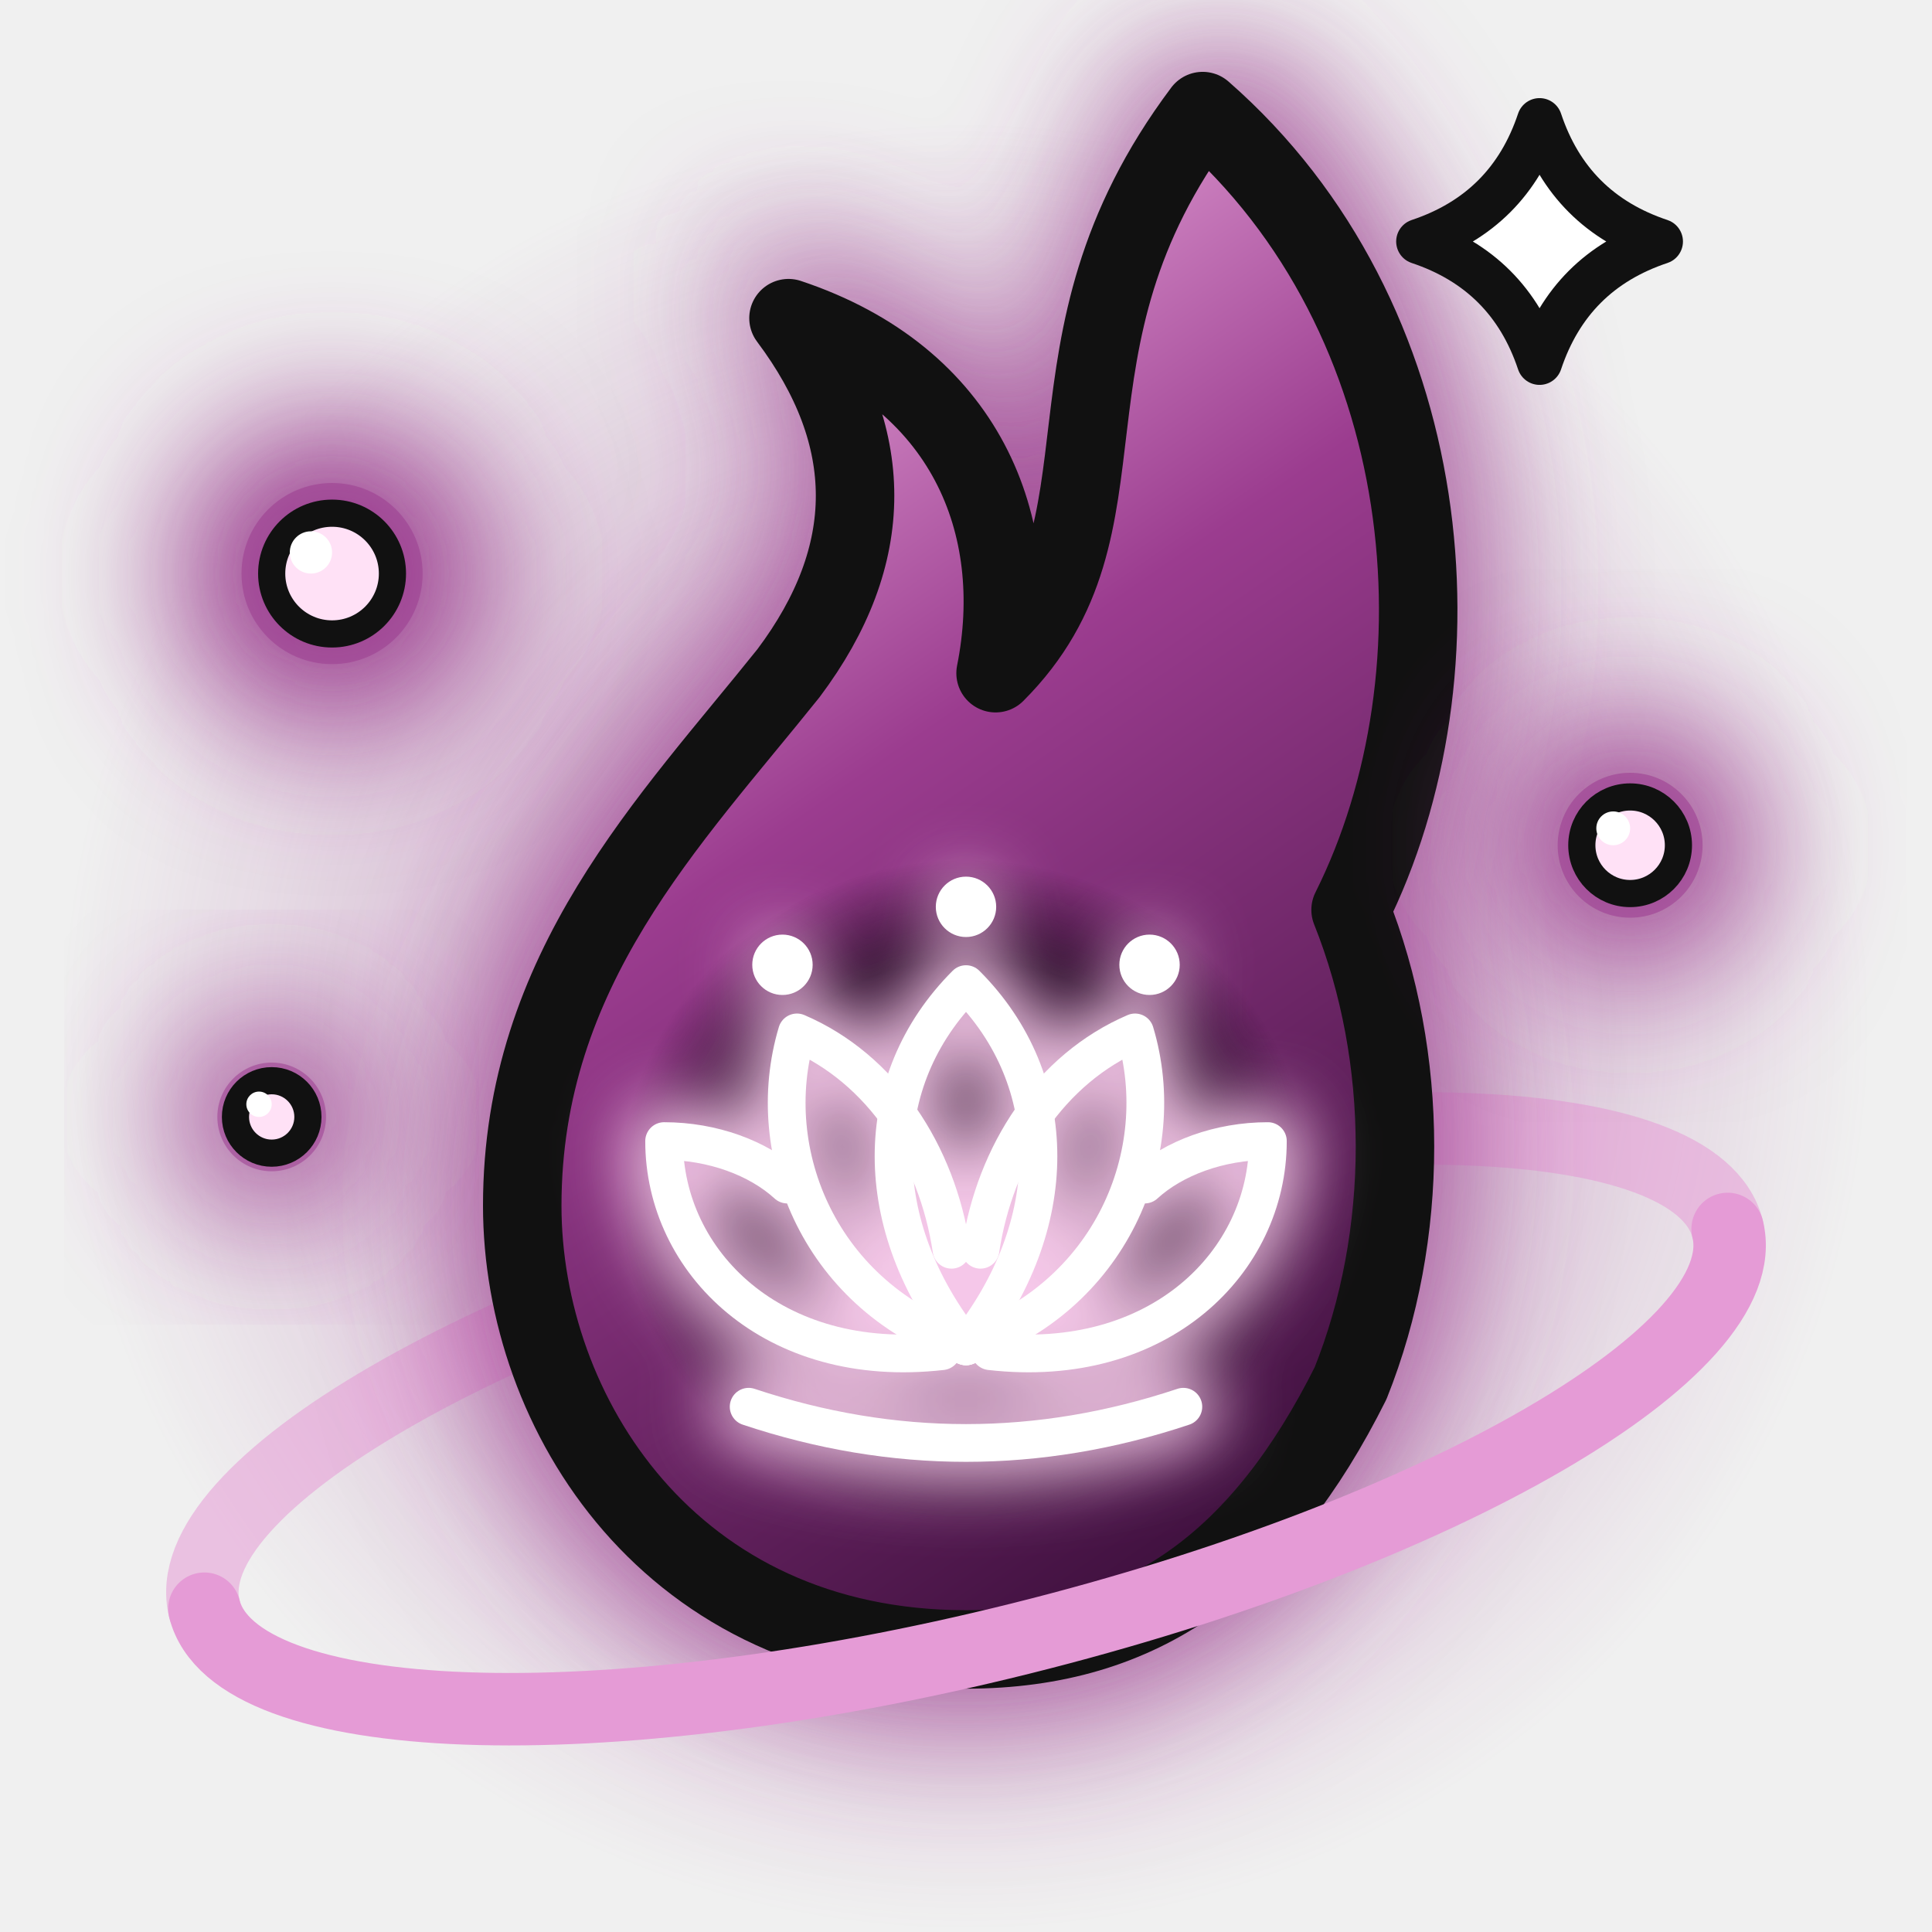
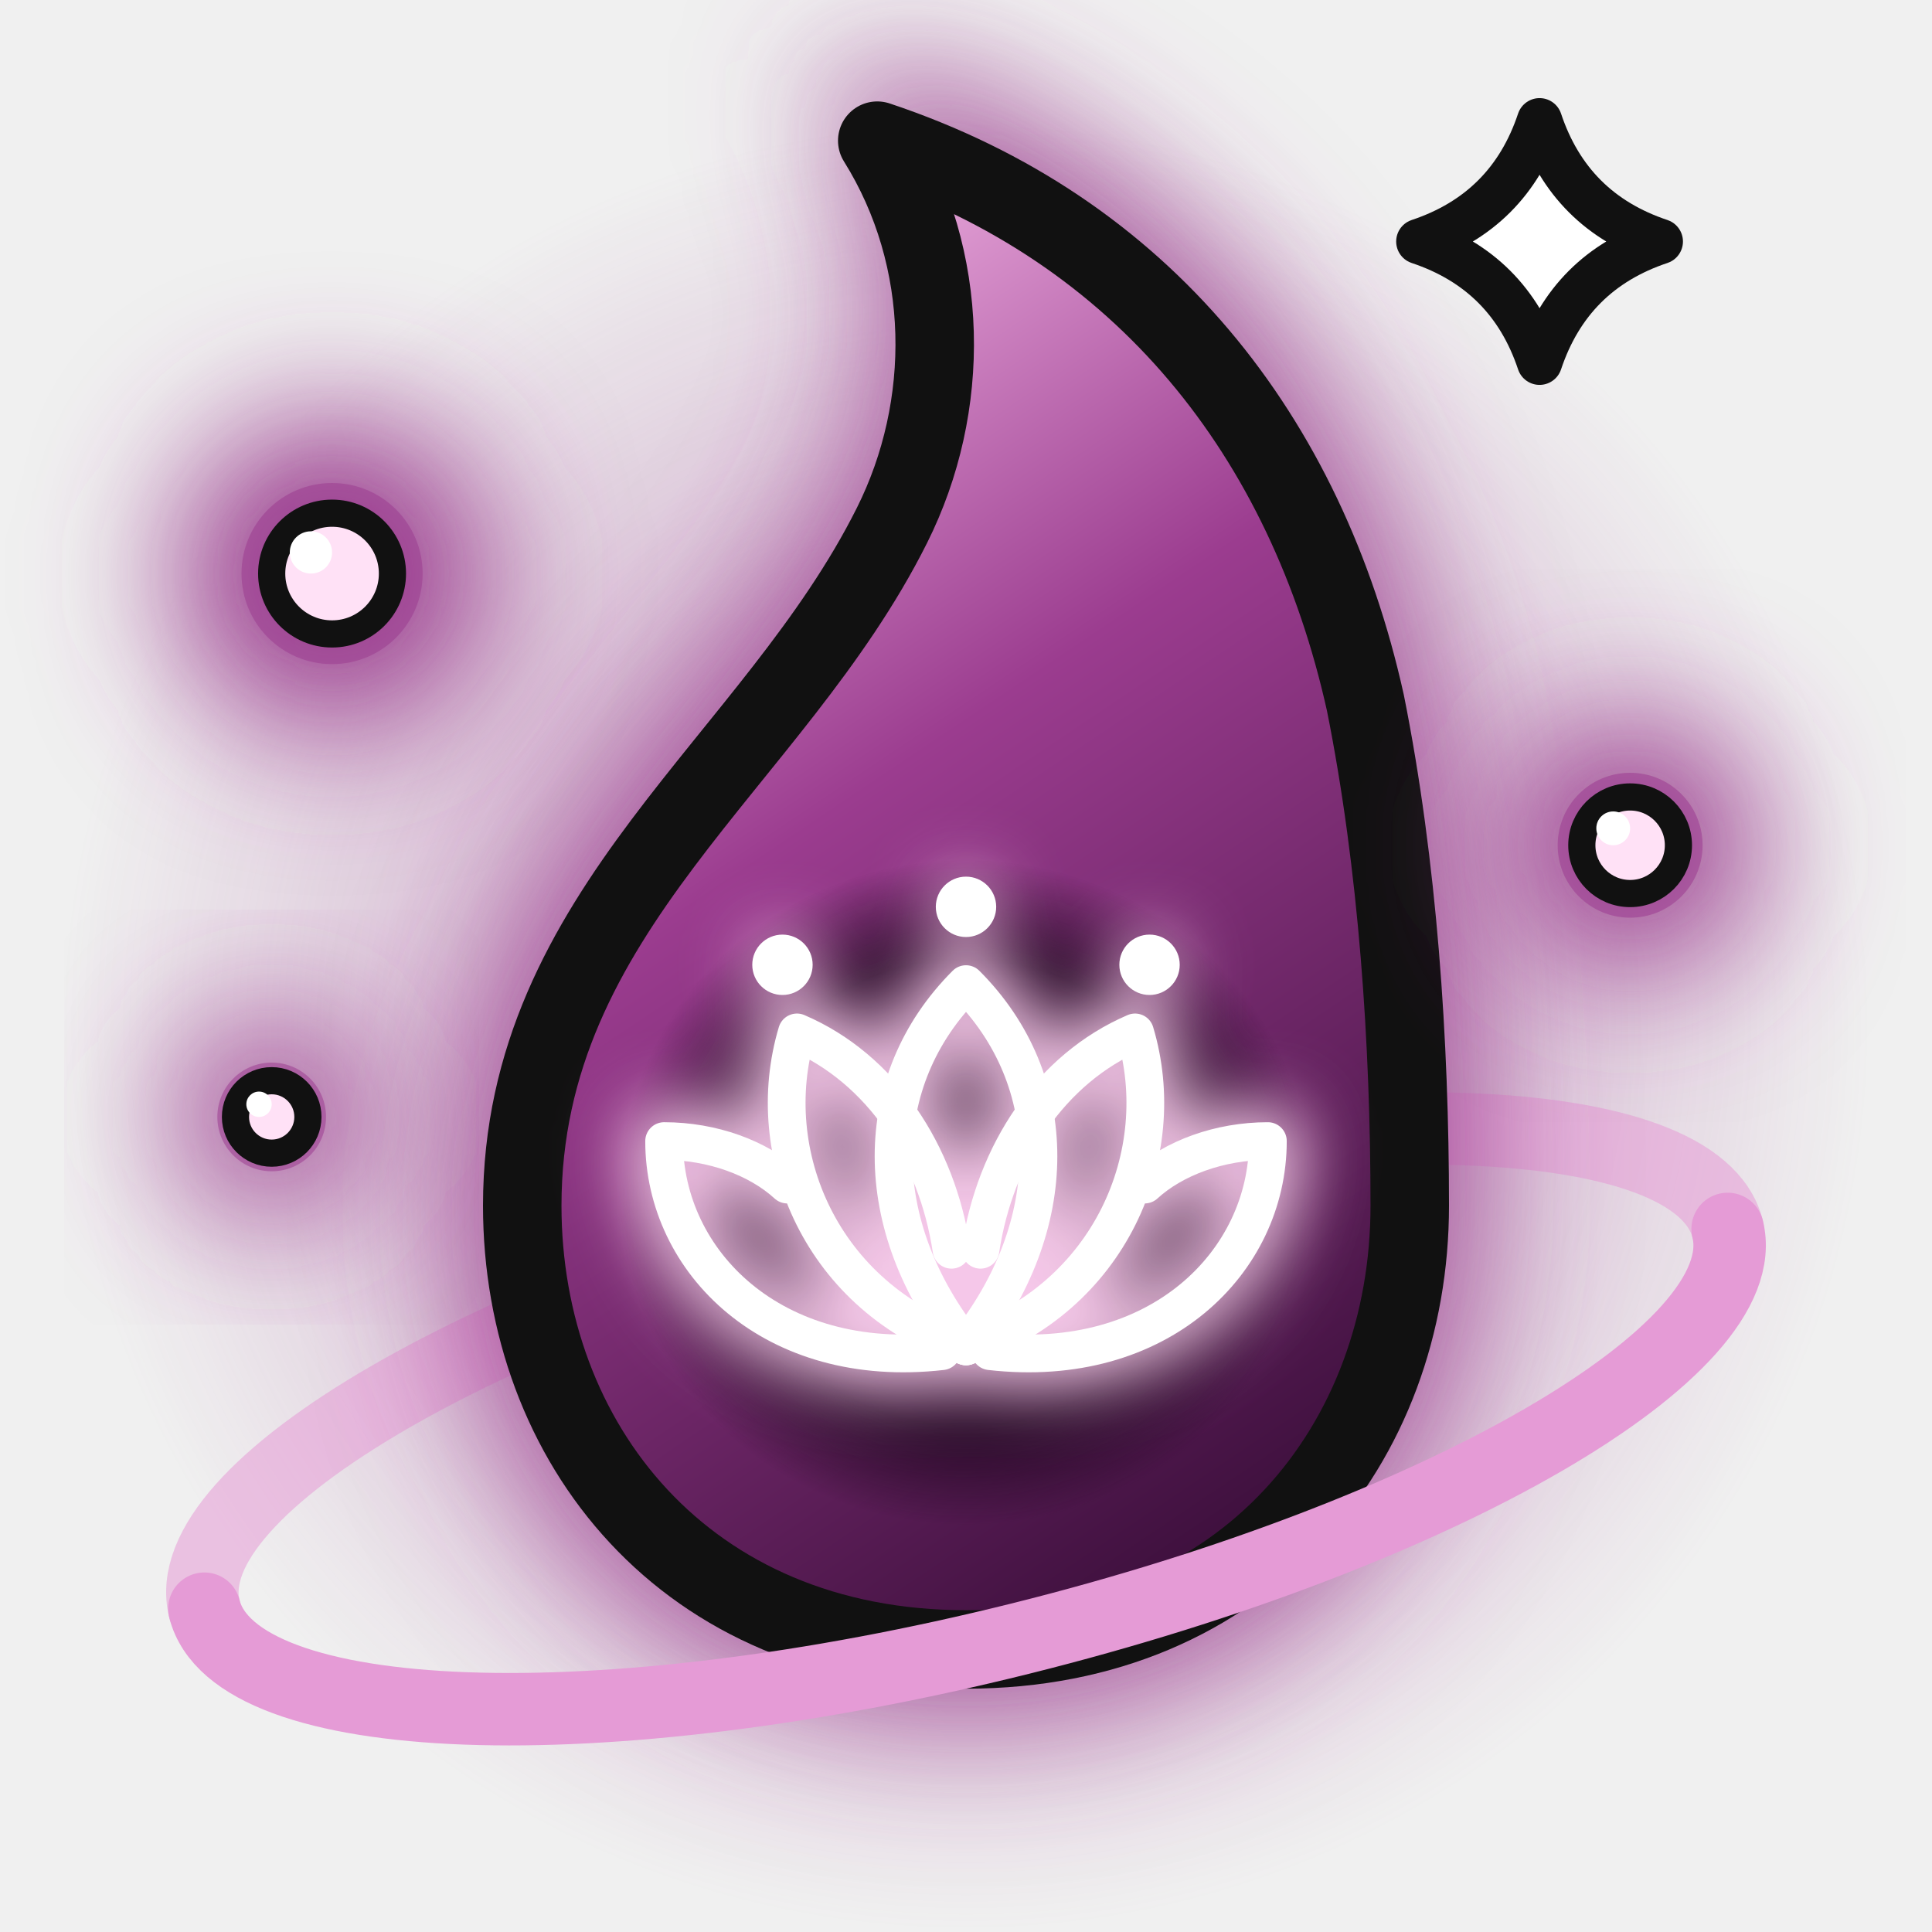
<svg xmlns="http://www.w3.org/2000/svg" viewBox="0 0 64 64" role="img" aria-label="PA">
  <defs>
    <filter id="gl" x="-60%" y="-60%" width="220%" height="220%">
      <feGaussianBlur stdDeviation="2.4" />
    </filter>
    <filter id="lg" x="-30%" y="-30%" width="160%" height="160%">
      <feGaussianBlur stdDeviation="1.1" />
    </filter>
    <radialGradient id="au" cx="0.5" cy="0.5" r="0.5">
      <stop offset="0" stop-color="#9B3C8F" stop-opacity="0.7" />
      <stop offset="0.6" stop-color="#9B3C8F" stop-opacity="0.22" />
      <stop offset="1" stop-color="#9B3C8F" stop-opacity="0" />
    </radialGradient>
    <linearGradient id="fl" x1="0.3" y1="0" x2="0.7" y2="1">
      <stop offset="0" stop-color="#F3B8E6" />
      <stop offset="0.4" stop-color="#9B3C8F" />
      <stop offset="1" stop-color="#3A0E3A" />
    </linearGradient>
    <radialGradient id="co" cx="0.5" cy="0.5" r="0.5">
      <stop offset="0" stop-color="#1E061E" stop-opacity="1" />
      <stop offset="0.7" stop-color="#1E061E" stop-opacity="0.85" />
      <stop offset="1" stop-color="#1E061E" stop-opacity="0" />
    </radialGradient>
  </defs>
  <circle cx="32" cy="34" r="30" fill="url(#au)" />
  <path d="M6.77 53.29A26 7.5 -14 0 1 57.23 40.71" fill="none" stroke="#E59BD6" stroke-width="2.4" stroke-linecap="round" opacity="0.55" />
-   <path d="M32.00 55.36C21.80 55.36 16.70 47.20 16.70 40.06C16.70 31.90 21.80 26.80 25.88 21.70C28.94 17.62 28.94 13.54 25.88 9.46C32.00 11.50 34.04 16.60 33.02 21.70C38.12 16.60 34.04 10.48 40.16 2.32C48.32 9.46 49.34 21.70 45.26 29.86C47.30 34.96 47.30 41.08 45.26 46.18C42.20 52.30 38.12 55.36 32.00 55.36Z" fill="#9B3C8F" stroke="#9B3C8F" stroke-width="3" stroke-linejoin="round" filter="url(#gl)" opacity="0.85" />
-   <path d="M32.00 54.64C22.20 54.64 17.30 46.80 17.30 39.94C17.30 32.10 22.20 27.20 26.12 22.30C29.06 18.38 29.06 14.46 26.12 10.54C32.00 12.50 33.96 17.40 32.98 22.30C37.88 17.40 33.96 11.52 39.84 3.68C47.68 10.54 48.66 22.30 44.74 30.14C46.70 35.04 46.70 40.92 44.74 45.82C41.80 51.70 37.88 54.64 32.00 54.64Z" fill="url(#fl)" stroke="#111111" stroke-width="2.6" stroke-linejoin="round" />
+   <path d="M32.00 55.36C22.31 55.36 16.70 48.22 16.70 40.06C16.70 29.86 25.37 24.76 29.45 16.60C31.49 12.52 31.49 7.42 28.94 3.34C38.12 6.40 43.73 13.54 45.77 22.72C46.89 28.33 47.30 34.45 47.30 40.06C47.30 48.22 41.69 55.36 32.00 55.36Z" fill="#9B3C8F" stroke="#9B3C8F" stroke-width="3" stroke-linejoin="round" stroke-linecap="round" filter="url(#gl)" opacity="0.85" />
+   <path d="M32.00 54.64C22.69 54.64 17.30 47.78 17.30 39.94C17.30 30.14 25.63 25.24 29.55 17.40C31.51 13.48 31.51 8.58 29.06 4.66C37.88 7.60 43.27 14.46 45.23 23.28C46.31 28.67 46.70 34.55 46.70 39.94C46.70 47.78 41.31 54.64 32.00 54.64Z" fill="url(#fl)" stroke="#111111" stroke-width="2.6" stroke-linejoin="round" stroke-linecap="round" />
  <ellipse cx="32" cy="39.5" rx="11.5" ry="11" fill="url(#co)" />
  <g filter="url(#lg)" opacity="0.95">
    <path d="M32.00 32.60 C35.20 35.80 35.20 40.60 32.00 44.60 C28.80 40.60 28.80 35.80 32.00 32.60 Z" fill="none" stroke="#FFD1F2" stroke-width="2.4" stroke-linecap="round" stroke-linejoin="round" />
    <path d="M32.00 44.60 C27.20 43.00 25.20 38.20 26.40 34.20 C29.20 35.40 31.04 38.20 31.52 41.40" fill="none" stroke="#FFD1F2" stroke-width="2.4" stroke-linecap="round" stroke-linejoin="round" />
    <path d="M32.00 44.60 C36.80 43.00 38.80 38.20 37.60 34.20 C34.80 35.40 32.96 38.20 32.48 41.40" fill="none" stroke="#FFD1F2" stroke-width="2.4" stroke-linecap="round" stroke-linejoin="round" />
    <path d="M31.20 44.76 C25.60 45.40 22.00 41.80 22.00 37.80 C23.60 37.80 25.12 38.36 26.08 39.24" fill="none" stroke="#FFD1F2" stroke-width="2.4" stroke-linecap="round" stroke-linejoin="round" />
    <path d="M32.80 44.76 C38.40 45.40 42.00 41.80 42.00 37.80 C40.40 37.80 38.88 38.36 37.92 39.24" fill="none" stroke="#FFD1F2" stroke-width="2.4" stroke-linecap="round" stroke-linejoin="round" />
-     <path d="M24.80 46.60 Q32.00 49.00 39.20 46.60" fill="none" stroke="#FFD1F2" stroke-width="2.4" stroke-linecap="round" stroke-linejoin="round" />
    <circle cx="32.00" cy="30.04" r="1.00" fill="#FFD1F2" />
    <circle cx="25.92" cy="31.96" r="1.00" fill="#FFD1F2" />
    <circle cx="38.08" cy="31.96" r="1.00" fill="#FFD1F2" />
  </g>
  <path d="M32.00 32.60 C35.20 35.80 35.20 40.60 32.00 44.60 C28.80 40.60 28.80 35.80 32.00 32.60 Z" fill="none" stroke="#FFFFFF" stroke-width="1.25" stroke-linecap="round" stroke-linejoin="round" />
  <path d="M32.00 44.60 C27.20 43.00 25.20 38.20 26.40 34.20 C29.20 35.40 31.04 38.20 31.52 41.40" fill="none" stroke="#FFFFFF" stroke-width="1.25" stroke-linecap="round" stroke-linejoin="round" />
  <path d="M32.00 44.60 C36.80 43.00 38.80 38.20 37.60 34.20 C34.80 35.40 32.96 38.20 32.48 41.40" fill="none" stroke="#FFFFFF" stroke-width="1.25" stroke-linecap="round" stroke-linejoin="round" />
  <path d="M31.20 44.76 C25.60 45.40 22.00 41.80 22.00 37.80 C23.60 37.80 25.12 38.36 26.08 39.24" fill="none" stroke="#FFFFFF" stroke-width="1.25" stroke-linecap="round" stroke-linejoin="round" />
  <path d="M32.80 44.76 C38.40 45.40 42.00 41.80 42.00 37.80 C40.40 37.80 38.88 38.36 37.92 39.24" fill="none" stroke="#FFFFFF" stroke-width="1.25" stroke-linecap="round" stroke-linejoin="round" />
-   <path d="M24.80 46.60 Q32.00 49.00 39.20 46.60" fill="none" stroke="#FFFFFF" stroke-width="1.25" stroke-linecap="round" stroke-linejoin="round" />
  <circle cx="32.00" cy="30.04" r="1.00" fill="#FFFFFF" />
  <circle cx="25.92" cy="31.96" r="1.00" fill="#FFFFFF" />
  <circle cx="38.08" cy="31.96" r="1.00" fill="#FFFFFF" />
  <path d="M6.77 53.29A26 7.5 -14 0 0 57.23 40.71" fill="none" stroke="#E59BD6" stroke-width="2.4" stroke-linecap="round" />
  <circle cx="11" cy="19" r="5.2" fill="#9B3C8F" filter="url(#gl)" />
  <circle cx="11" cy="19" r="3.0" fill="#9B3C8F" opacity="0.55" />
  <circle cx="11" cy="19" r="2.0" fill="#FFE1F6" stroke="#111111" stroke-width="0.9" />
  <circle cx="10.3" cy="18.3" r="0.7" fill="#FFFFFF" />
  <circle cx="54" cy="28" r="4.16" fill="#9B3C8F" filter="url(#gl)" />
  <circle cx="54" cy="28" r="2.4" fill="#9B3C8F" opacity="0.55" />
  <circle cx="54" cy="28" r="1.6" fill="#FFE1F6" stroke="#111111" stroke-width="0.9" />
  <circle cx="53.44" cy="27.44" r="0.56" fill="#FFFFFF" />
  <circle cx="9" cy="37" r="3.12" fill="#9B3C8F" filter="url(#gl)" />
  <circle cx="9" cy="37" r="1.8" fill="#9B3C8F" opacity="0.55" />
  <circle cx="9" cy="37" r="1.2" fill="#FFE1F6" stroke="#111111" stroke-width="0.9" />
  <circle cx="8.58" cy="36.58" r="0.42" fill="#FFFFFF" />
  <path d="M51 4Q52.0 7.0 55 8Q52.0 9.0 51 12Q50.0 9.0 47 8Q50.0 7.0 51 4Z" fill="#FFFFFF" stroke="#111111" stroke-width="1.5" stroke-linejoin="round" />
</svg>
